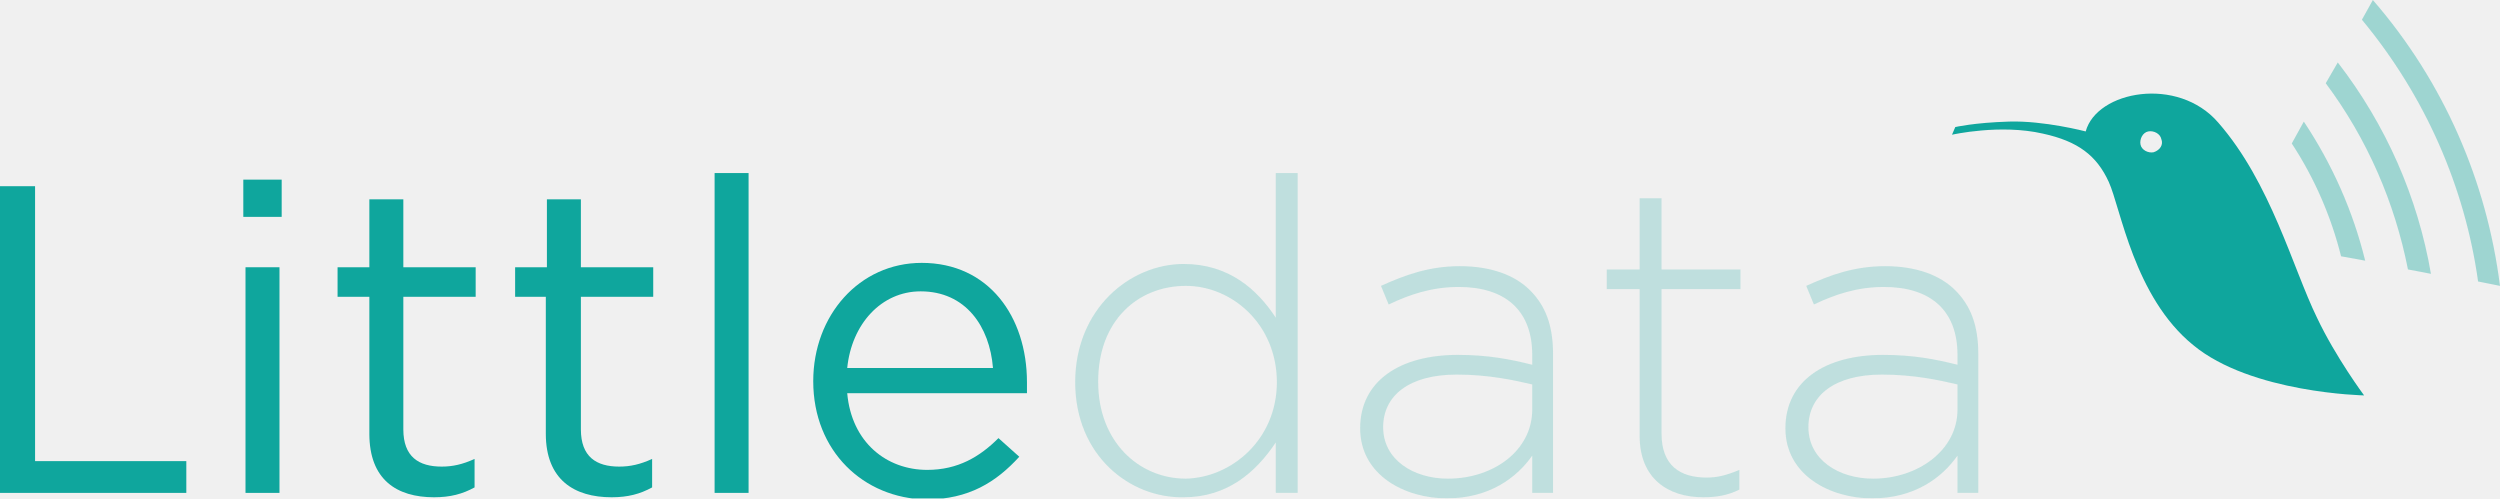
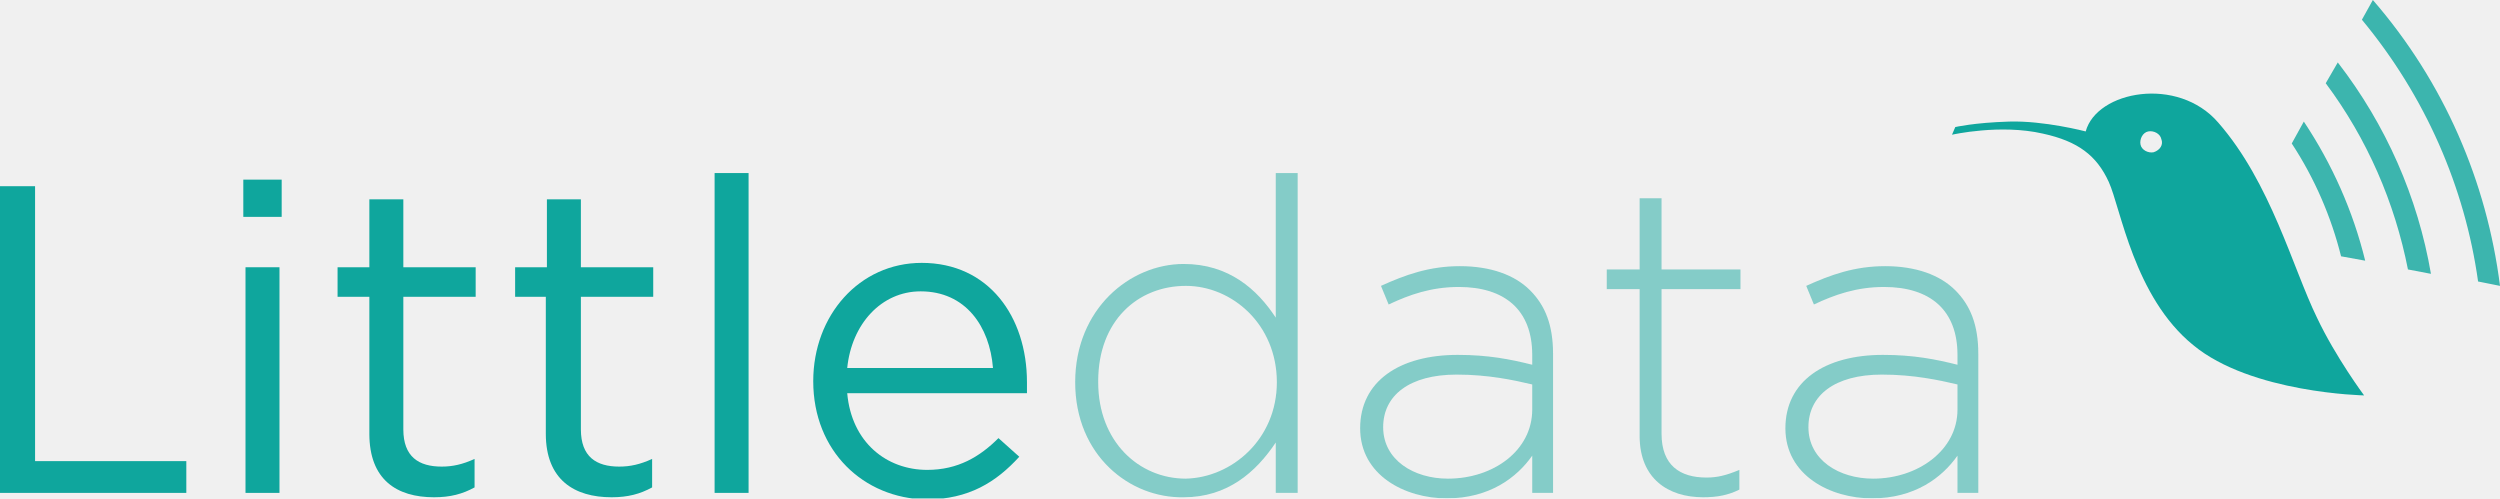
<svg xmlns="http://www.w3.org/2000/svg" width="1224" height="244" viewBox="0 0 1224 244" fill="none">
  <g clip-path="url(#clip0_793_5963)">
    <path d="M1134.39 155.517C1122.58 131.385 1111.85 89.556 1086.09 60.062C1066.24 37.002 1026.53 44.51 1021.16 64.352C1021.16 64.352 1000.77 58.989 983.6 59.525C966.429 60.062 957.307 62.207 957.307 62.207L955.697 65.961C955.697 65.961 979.307 60.598 1000.24 65.424C1017.41 69.178 1026.53 76.15 1032.43 89.02C1038.33 101.89 1044.77 145.328 1073.75 168.923C1102.19 192.519 1157.46 193.591 1157.46 193.591C1157.46 193.591 1143.51 174.822 1134.39 155.517ZM1054.43 74.541C1051.75 75.077 1048.53 73.468 1047.99 70.787C1047.46 68.106 1049.07 64.888 1051.75 64.352C1054.43 63.816 1057.65 65.424 1058.19 68.106C1059.26 70.787 1057.65 73.468 1054.43 74.541Z" fill="#0FA69D" />
-     <g opacity="0.6">
-       <path opacity="0.6" d="M1161.75 0L1156.39 9.653C1187.51 47.191 1206.83 91.701 1213.27 137.82L1224 139.965C1217.56 89.02 1196.63 40.22 1161.75 0Z" fill="#0FA69D" />
-       <path opacity="0.6" d="M1144.58 30.567L1138.68 40.756C1159.07 68.106 1172.49 99.209 1178.93 131.921L1190.19 134.066C1183.75 96.528 1168.19 61.134 1144.58 30.567Z" fill="#0FA69D" />
-       <path opacity="0.6" d="M1127.95 59.525L1122.04 70.251C1133.31 87.411 1141.36 106.18 1146.19 125.486L1158 127.631C1152.09 103.499 1141.9 80.44 1127.95 59.525Z" fill="#0FA69D" />
+     <g opacity="0.8">
+       <path opacity="1" d="M1161.75 0L1156.39 9.653C1187.51 47.191 1206.83 91.701 1213.27 137.82L1224 139.965C1217.56 89.02 1196.63 40.22 1161.75 0Z" fill="#0FA69D" />
+       <path opacity="1" d="M1144.58 30.567L1138.68 40.756C1159.07 68.106 1172.49 99.209 1178.93 131.921L1190.19 134.066C1183.75 96.528 1168.19 61.134 1144.58 30.567Z" fill="#0FA69D" />
+       <path opacity="1" d="M1127.95 59.525L1122.04 70.251C1133.31 87.411 1141.36 106.18 1146.19 125.486L1158 127.631C1152.09 103.499 1141.9 80.44 1127.95 59.525Z" fill="#0FA69D" />
    </g>
    <path d="M0 91.165H17.171V225.767H91.223V241.319H0V91.165Z" fill="#0FA69D" />
    <path d="M119.126 87.947H137.908V106.18H119.126V87.947ZM120.2 130.848H136.834V241.319H120.2V130.848Z" fill="#0FA69D" />
    <path d="M180.837 212.36V145.327H165.275V130.848H180.837V97.6H197.471V130.848H232.887V145.327H197.471V210.215C197.471 223.622 204.984 228.448 216.253 228.448C221.619 228.448 226.448 227.375 232.351 224.694V238.637C226.448 241.855 220.545 243.463 212.496 243.463C194.252 243.463 180.837 234.883 180.837 212.36Z" fill="#0FA69D" />
    <path d="M267.23 212.36V145.327H252.205V130.848H267.767V97.6H284.401V130.848H319.818V145.327H284.401V210.215C284.401 223.622 291.914 228.448 303.183 228.448C308.549 228.448 313.378 227.375 319.281 224.694V238.637C313.378 241.855 307.476 243.463 299.426 243.463C281.182 243.463 267.23 234.883 267.23 212.36Z" fill="#0FA69D" />
    <path d="M349.868 84.73H366.503V241.318H349.868V84.73Z" fill="#0FA69D" />
    <path d="M398.162 186.62C398.162 154.444 420.7 128.703 451.286 128.703C484.019 128.703 502.8 154.98 502.8 187.156C502.8 189.301 502.8 190.373 502.8 192.519H414.797C416.943 216.65 434.115 230.057 453.969 230.057C468.994 230.057 479.726 223.622 488.849 214.505L499.044 223.622C487.775 235.956 474.36 244.536 453.433 244.536C422.846 244 398.162 220.94 398.162 186.62ZM486.166 180.184C484.556 159.806 472.75 142.646 450.75 142.646C431.432 142.646 416.943 158.734 414.797 180.184H486.166Z" fill="#0FA69D" />
-     <g opacity="0.6">
-       <path opacity="0.6" d="M526.411 187.156C526.411 151.226 553.241 129.239 579.535 129.239C601.536 129.239 615.488 141.573 624.61 155.516V84.73H635.342V241.319H624.61V216.65C614.951 231.13 600.999 243.464 579.535 243.464C553.241 244 526.411 223.086 526.411 187.156ZM625.147 187.156C625.147 158.734 603.146 139.965 580.608 139.965C556.998 139.965 537.68 157.125 537.68 186.62V187.156C537.68 216.114 557.534 234.347 580.608 234.347C603.146 233.811 625.147 215.042 625.147 187.156Z" fill="#0FA69D" fill-opacity="0.6" />
-       <path opacity="0.6" d="M665.929 209.679C665.929 186.619 685.247 173.749 713.687 173.749C728.712 173.749 739.444 175.894 750.176 178.575V173.749C750.176 151.762 736.761 140.501 714.223 140.501C700.808 140.501 690.076 144.254 679.88 149.081L676.124 139.964C687.93 134.602 699.735 130.312 714.76 130.312C729.785 130.312 741.59 134.602 749.103 142.109C756.615 149.617 760.372 159.27 760.372 173.213V241.318H750.176V223.085C742.664 233.81 729.248 243.999 708.321 243.999C687.93 243.999 665.929 232.738 665.929 209.679ZM750.176 200.562V188.228C741.054 186.083 728.712 183.402 713.15 183.402C690.076 183.402 677.197 193.591 677.197 209.142C677.197 225.23 692.223 234.347 708.857 234.347C731.395 234.347 750.176 220.404 750.176 200.562Z" fill="#0FA69D" fill-opacity="0.6" />
-       <path opacity="0.6" d="M802.764 213.433V141.573H786.666V131.921H802.764V97.064H813.496V131.921H852.132V141.573H813.496V212.36C813.496 227.912 822.618 233.811 835.497 233.811C840.863 233.811 845.156 232.738 851.595 230.057V239.71C846.229 242.391 840.863 243.463 833.887 243.463C816.715 243.463 802.764 234.347 802.764 213.433Z" fill="#0FA69D" fill-opacity="0.6" />
-       <path opacity="0.6" d="M874.132 209.679C874.132 186.619 893.45 173.749 921.89 173.749C936.915 173.749 947.648 175.894 958.38 178.575V173.749C958.38 151.762 944.964 140.501 922.427 140.501C909.012 140.501 898.28 144.254 888.084 149.081L884.328 139.964C896.133 134.602 907.939 130.312 922.964 130.312C937.989 130.312 949.794 134.602 957.306 142.109C964.819 149.617 968.575 159.27 968.575 173.213V241.318H958.38V223.085C950.867 233.81 937.452 243.999 916.524 243.999C896.133 243.999 874.132 232.738 874.132 209.679ZM958.38 200.562V188.228C949.257 186.083 936.915 183.402 921.354 183.402C898.28 183.402 885.401 193.591 885.401 209.142C885.401 225.23 900.426 234.347 917.061 234.347C939.062 234.347 958.38 220.404 958.38 200.562Z" fill="#0FA69D" fill-opacity="0.6" />
+     <g opacity="0.8">
+       <path opacity="1" d="M526.411 187.156C526.411 151.226 553.241 129.239 579.535 129.239C601.536 129.239 615.488 141.573 624.61 155.516V84.73H635.342V241.319H624.61V216.65C614.951 231.13 600.999 243.464 579.535 243.464C553.241 244 526.411 223.086 526.411 187.156ZM625.147 187.156C625.147 158.734 603.146 139.965 580.608 139.965C556.998 139.965 537.68 157.125 537.68 186.62V187.156C537.68 216.114 557.534 234.347 580.608 234.347C603.146 233.811 625.147 215.042 625.147 187.156Z" fill="#0FA69D" fill-opacity="0.6" />
+       <path opacity="1" d="M665.929 209.679C665.929 186.619 685.247 173.749 713.687 173.749C728.712 173.749 739.444 175.894 750.176 178.575V173.749C750.176 151.762 736.761 140.501 714.223 140.501C700.808 140.501 690.076 144.254 679.88 149.081L676.124 139.964C687.93 134.602 699.735 130.312 714.76 130.312C729.785 130.312 741.59 134.602 749.103 142.109C756.615 149.617 760.372 159.27 760.372 173.213V241.318H750.176V223.085C742.664 233.81 729.248 243.999 708.321 243.999C687.93 243.999 665.929 232.738 665.929 209.679ZM750.176 200.562V188.228C741.054 186.083 728.712 183.402 713.15 183.402C690.076 183.402 677.197 193.591 677.197 209.142C677.197 225.23 692.223 234.347 708.857 234.347C731.395 234.347 750.176 220.404 750.176 200.562Z" fill="#0FA69D" fill-opacity="0.6" />
+       <path opacity="1" d="M802.764 213.433V141.573H786.666V131.921H802.764V97.064H813.496V131.921H852.132V141.573H813.496V212.36C813.496 227.912 822.618 233.811 835.497 233.811C840.863 233.811 845.156 232.738 851.595 230.057V239.71C846.229 242.391 840.863 243.463 833.887 243.463C816.715 243.463 802.764 234.347 802.764 213.433Z" fill="#0FA69D" fill-opacity="0.6" />
+       <path opacity="1" d="M874.132 209.679C874.132 186.619 893.45 173.749 921.89 173.749C936.915 173.749 947.648 175.894 958.38 178.575V173.749C958.38 151.762 944.964 140.501 922.427 140.501C909.012 140.501 898.28 144.254 888.084 149.081L884.328 139.964C896.133 134.602 907.939 130.312 922.964 130.312C937.989 130.312 949.794 134.602 957.306 142.109C964.819 149.617 968.575 159.27 968.575 173.213V241.318H958.38V223.085C950.867 233.81 937.452 243.999 916.524 243.999C896.133 243.999 874.132 232.738 874.132 209.679ZM958.38 200.562V188.228C949.257 186.083 936.915 183.402 921.354 183.402C898.28 183.402 885.401 193.591 885.401 209.142C885.401 225.23 900.426 234.347 917.061 234.347C939.062 234.347 958.38 220.404 958.38 200.562Z" fill="#0FA69D" fill-opacity="0.6" />
    </g>
  </g>
  <defs>
    <clipPath id="clip0_793_5963">
      <rect width="1224" height="244" fill="white" />
    </clipPath>
  </defs>
</svg>
